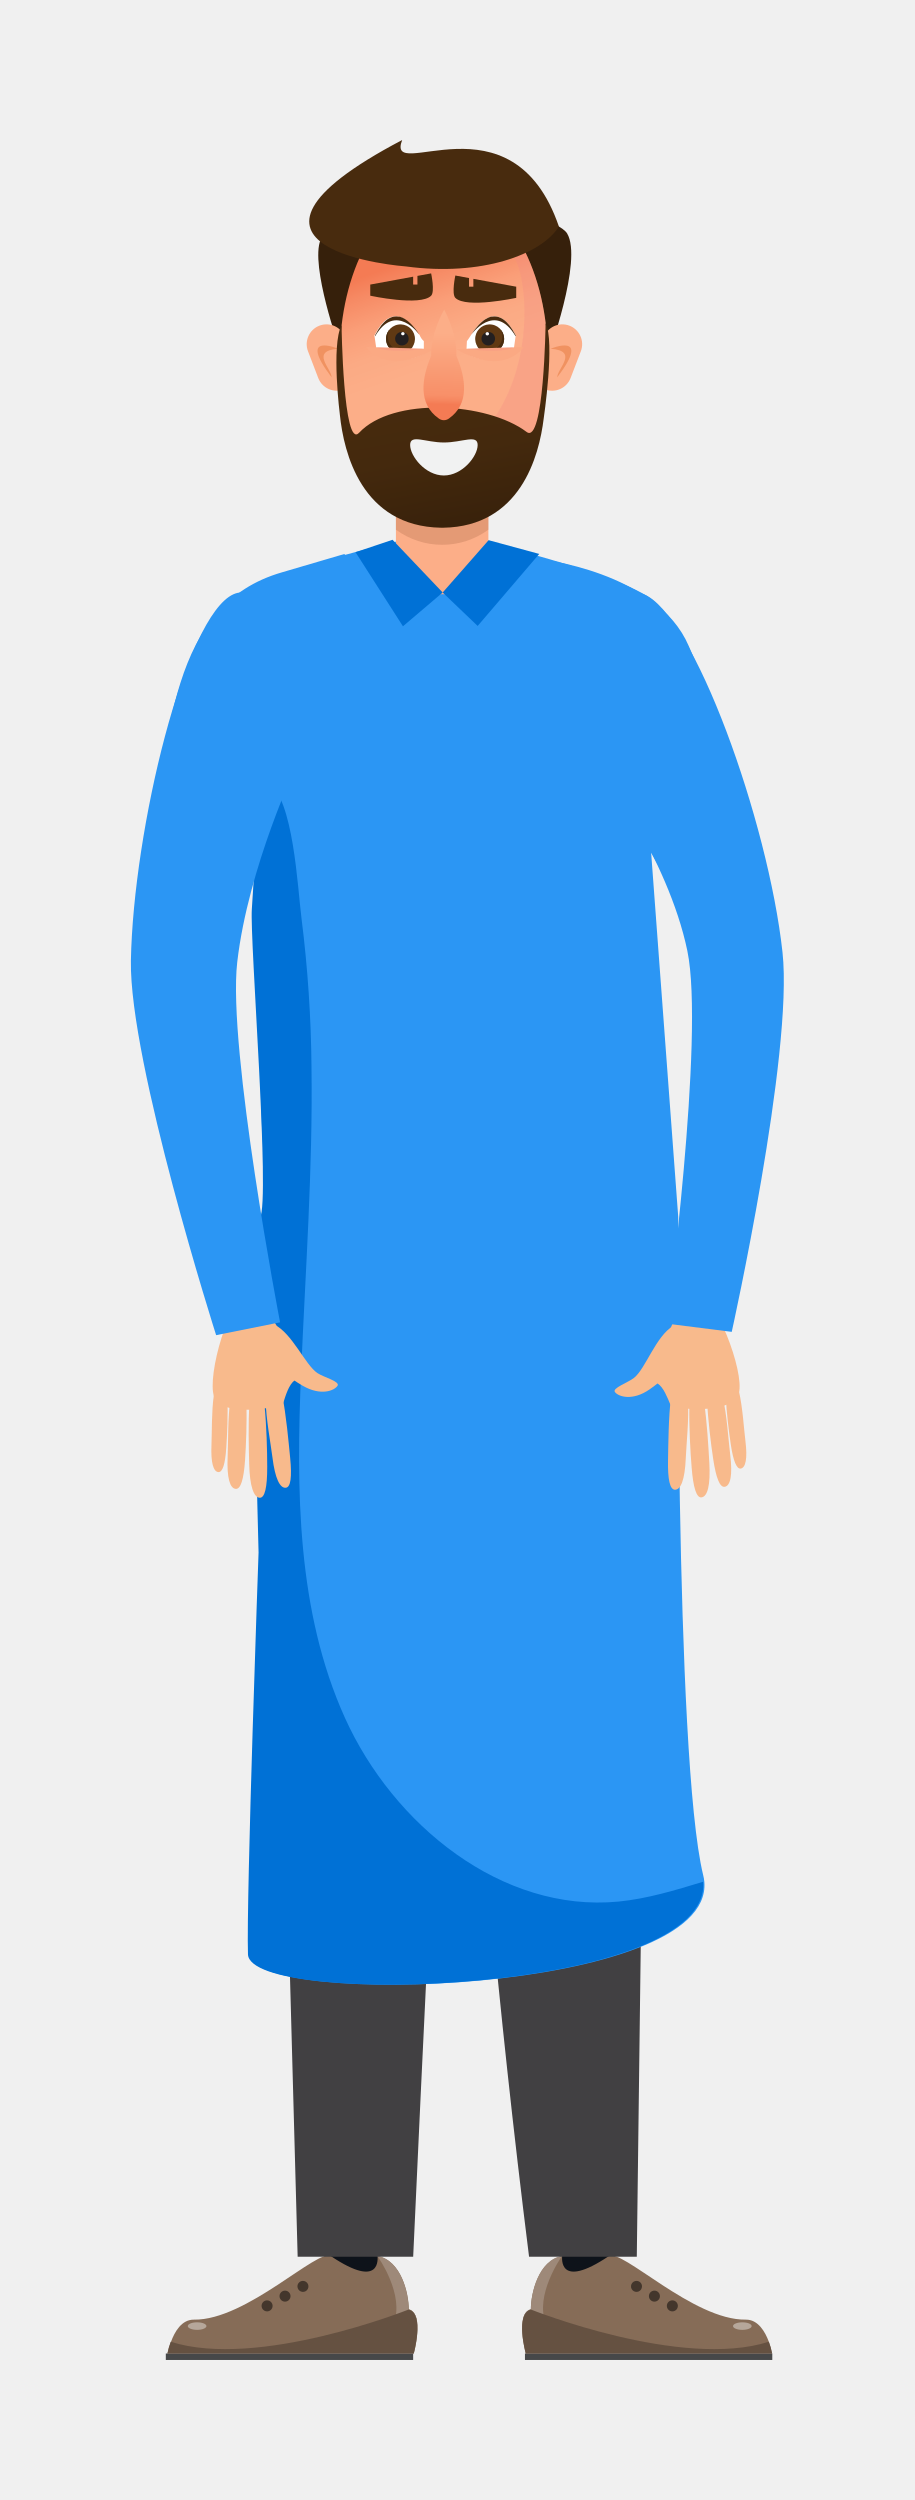
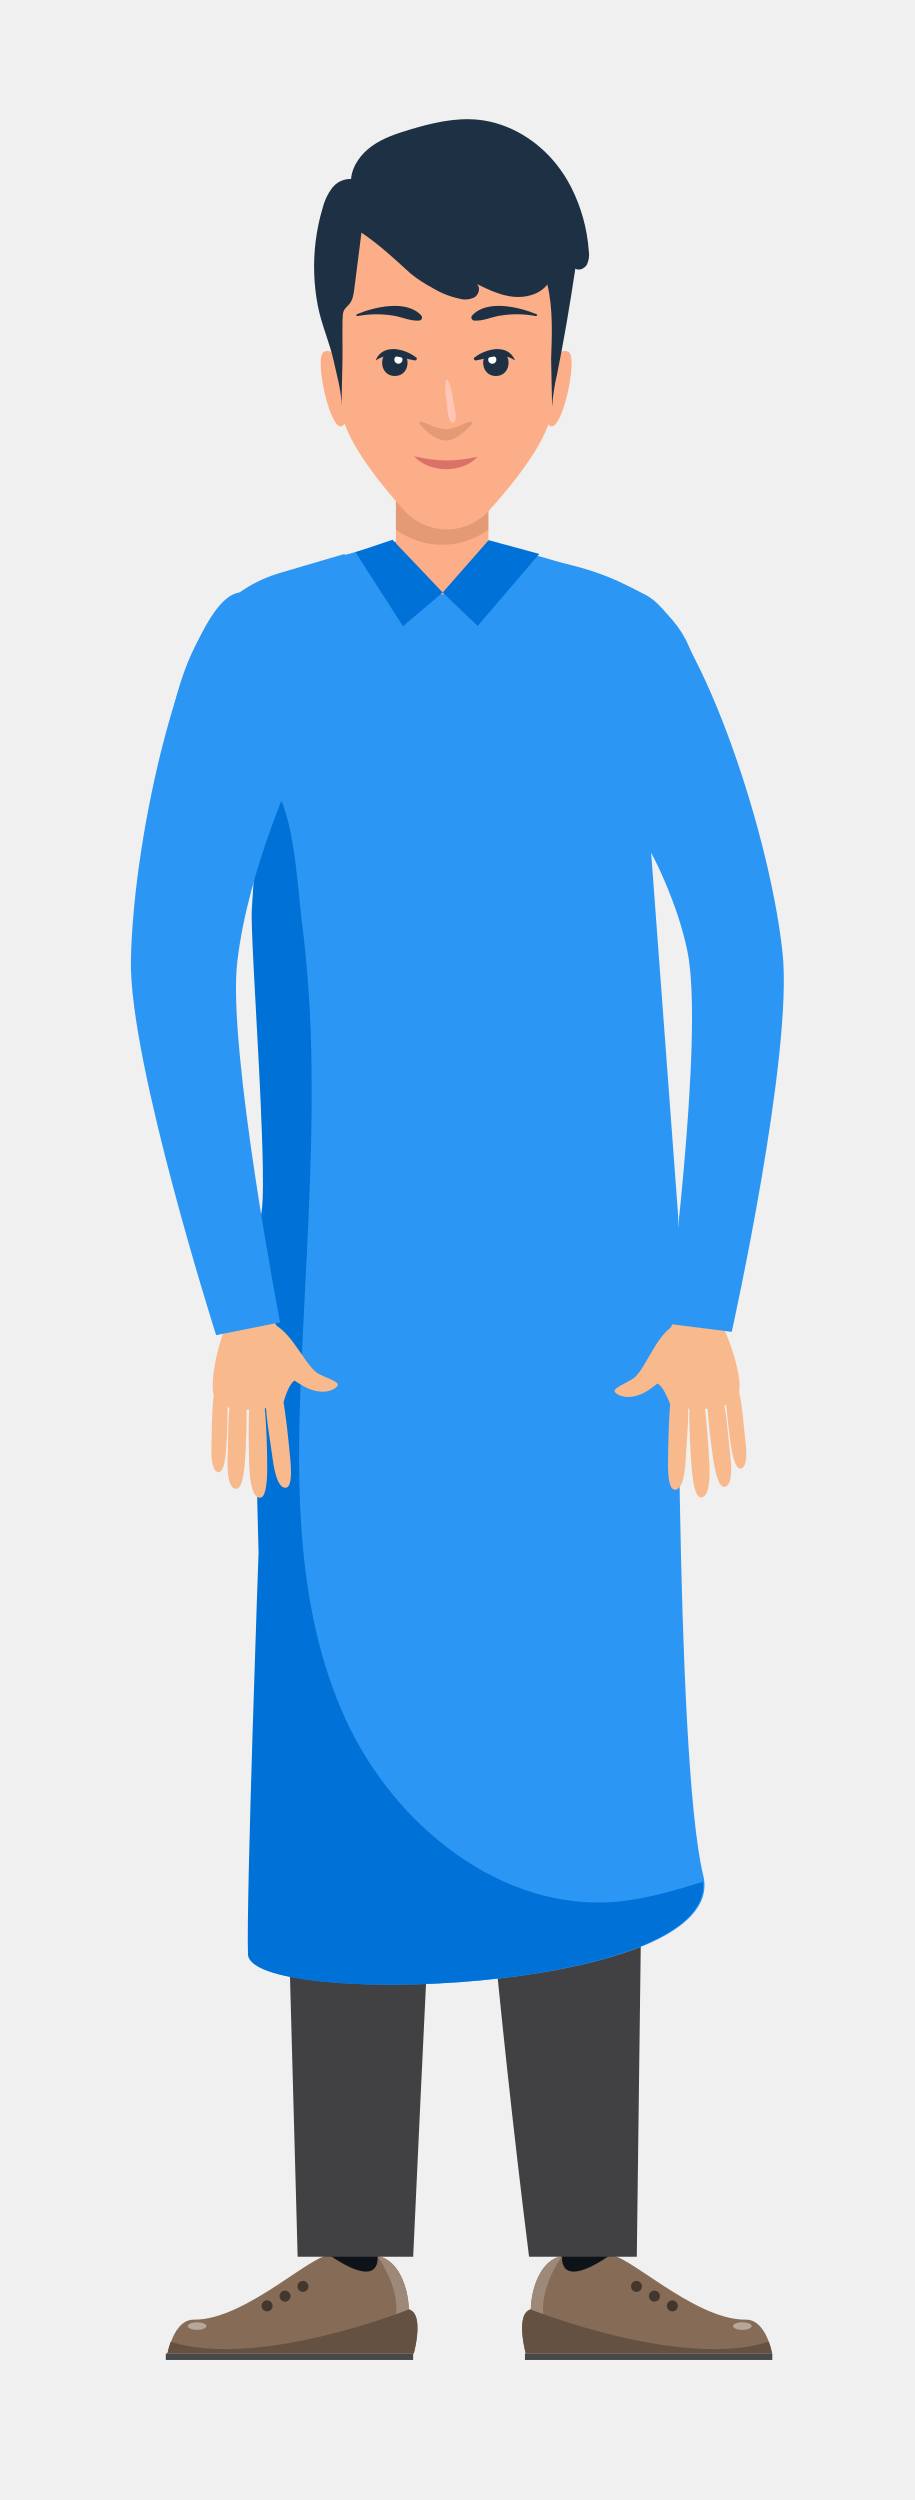
<svg xmlns="http://www.w3.org/2000/svg" viewBox="0 0 300.52 821.26">
  <defs>
-     <style>.cls-1{fill:#0e131a;}.cls-2{fill:#866c57;}.cls-3{fill:#9e8979;}.cls-4{fill:#474849;}.cls-5{fill:#655141;}.cls-6{fill:#43362c;}.cls-7{fill:#b6a79a;}.cls-8{fill:#414042;}.cls-9{fill:#2b96f4;}.cls-10{fill:#0071d6;}.cls-11{fill:#fcae88;}.cls-12{fill:#b06d4d;opacity:0.32;}.cls-13{fill:#36200b;}.cls-14{fill:#f09261;}.cls-15{fill:url(#linear-gradient);}.cls-16{fill:#f28a83;opacity:0.3;}.cls-17{fill:url(#linear-gradient-2);}.cls-18{fill:#482b0e;}.cls-19{fill:#fff;}.cls-20{fill:#603913;}.cls-21{fill:#231f20;}.cls-22{fill:#fba983;}.cls-23{fill:url(#linear-gradient-3);}.cls-24{fill:#f1f2f2;}.cls-25{fill:#f8ba8c;}</style>
-     <linearGradient id="linear-gradient" x1="134.76" y1="85.46" x2="146.71" y2="119.77" gradientUnits="userSpaceOnUse">
-       <stop offset="0" stop-color="#f47b54" />
-       <stop offset="0.17" stop-color="#f68a64" />
-       <stop offset="0.44" stop-color="#fa9e78" />
-       <stop offset="0.72" stop-color="#fbaa84" />
-       <stop offset="1" stop-color="#fcae88" />
-     </linearGradient>
-     <linearGradient id="linear-gradient-2" x1="155.71" y1="176.27" x2="145.82" y2="123.06" gradientUnits="userSpaceOnUse">
-       <stop offset="0" stop-color="#36200b" />
-       <stop offset="0.05" stop-color="#38210b" />
-       <stop offset="0.53" stop-color="#44290d" />
-       <stop offset="1" stop-color="#482b0e" />
-     </linearGradient>
-     <linearGradient id="linear-gradient-3" x1="145.6" y1="132.83" x2="146.31" y2="109.41" gradientUnits="userSpaceOnUse">
-       <stop offset="0" stop-color="#f47b54" />
-       <stop offset="0.06" stop-color="#f68760" />
-       <stop offset="0.13" stop-color="#f89069" />
-       <stop offset="0.24" stop-color="#f8936c" />
-       <stop offset="1" stop-color="#fcae88" />
-     </linearGradient>
+     <style>.cls-1{fill:#0e131a;}.cls-2{fill:#866c57;}.cls-3{fill:#9e8979;}.cls-4{fill:#474849;}.cls-5{fill:#655141;}.cls-6{fill:#43362c;}.cls-7{fill:#b6a79a;}.cls-8{fill:#414042;}.cls-9{fill:#2b96f4;}.cls-10{fill:#0071d6;}.cls-11{fill:#fcae88;}.cls-12{fill:#b06d4d;opacity:0.32;}.cls-13{fill:#f8ba8c;}.cls-14{fill:#1e3144;}.cls-15{fill:#fff;}.cls-16{fill:#db7269;}.cls-17{fill:#ffc5b6;}</style>
  </defs>
  <g id="OBJECT">
    <g id="doctor">
      <polygon class="cls-1" points="201.35 756.89 202.73 723.68 184.85 723.68 183.47 756.89 201.35 756.89" />
      <path class="cls-2" d="M253.64,773.14H172.72s-1.88-6.78-.95-11.09c.35-1.68,1.14-3,2.62-3.37,0-5.28,2.5-16.13,10.28-17.52h0c0,.38-1.42,11.23,15.3,0,4.16-2.79,27.73,21.11,45.05,20.85,4-.06,6.35,4,7.54,7.26A24.47,24.47,0,0,1,253.64,773.14Z" />
      <path class="cls-3" d="M184.67,741.05c-.24.33-9.17,12.9-5.33,22.37a22.3,22.3,0,0,1-7.57-1.49c.35-1.67,1.14-3,2.62-3.36,0-5.29,2.5-16.13,10.28-17.52Z" />
      <rect class="cls-4" x="172.45" y="773.14" width="81.25" height="2.12" />
      <path class="cls-5" d="M253.64,773.14H172.72s-3.62-13.07,1.67-14.46c0,0,49.43,19.76,78.17,10.59A24.47,24.47,0,0,1,253.64,773.14Z" />
      <path class="cls-6" d="M210.9,751.09a1.81,1.81,0,1,1-1.8-1.81A1.8,1.8,0,0,1,210.9,751.09Z" />
      <path class="cls-6" d="M216.79,754.29a1.81,1.81,0,1,1-1.81-1.81A1.81,1.81,0,0,1,216.79,754.29Z" />
      <path class="cls-6" d="M222.68,757.49a1.81,1.81,0,1,1-1.81-1.81A1.81,1.81,0,0,1,222.68,757.49Z" />
      <path class="cls-7" d="M246.92,764.13c0,.68-1.37,1.24-3.06,1.24s-3.06-.56-3.06-1.24,1.37-1.24,3.06-1.24S246.92,763.44,246.92,764.13Z" />
      <polygon class="cls-1" points="107.26 756.89 105.88 723.68 123.75 723.68 125.14 756.89 107.26 756.89" />
      <path class="cls-2" d="M55,773.14h80.92s1.88-6.78,1-11.09c-.35-1.68-1.14-3-2.62-3.37,0-5.28-2.5-16.13-10.28-17.52h0c0,.38,1.42,11.23-15.3,0-4.16-2.79-27.73,21.11-45,20.85-4.05-.06-6.35,4-7.54,7.26A24.47,24.47,0,0,0,55,773.14Z" />
      <path class="cls-3" d="M123.94,741.05c.24.33,9.17,12.9,5.33,22.37a22.3,22.3,0,0,0,7.57-1.49c-.35-1.67-1.14-3-2.62-3.36,0-5.29-2.5-16.13-10.28-17.52Z" />
      <rect class="cls-4" x="54.47" y="773.14" width="81.25" height="2.12" />
      <path class="cls-5" d="M55,773.14h80.92s3.62-13.07-1.67-14.46c0,0-49.44,19.76-78.17,10.59A24.47,24.47,0,0,0,55,773.14Z" />
      <path class="cls-6" d="M97.71,751.09a1.81,1.81,0,1,0,1.8-1.81A1.8,1.8,0,0,0,97.71,751.09Z" />
      <path class="cls-6" d="M91.82,754.29a1.81,1.81,0,1,0,1.81-1.81A1.81,1.81,0,0,0,91.82,754.29Z" />
      <path class="cls-6" d="M85.93,757.49a1.81,1.81,0,1,0,1.81-1.81A1.81,1.81,0,0,0,85.93,757.49Z" />
      <path class="cls-7" d="M61.69,764.13c0,.68,1.37,1.24,3.06,1.24s3.06-.56,3.06-1.24-1.37-1.24-3.06-1.24S61.69,763.44,61.69,764.13Z" />
      <path class="cls-8" d="M88.3,395.16l9.48,346.19h37.95c6.67-146.07,14.2-288.06,14.2-288.06s2.47,117.23,23.87,288.06h35.39l4.4-346.19Z" />
    </g>
    <path class="cls-9" d="M214.27,401.62c-20.33,15.45-102.3,13.13-124.5-.92-7.44-16.23-3.22-140.79-3.22-140.79S69,204.54,74.1,198.79c10.32-11.69,70.69-24.22,70.69-24.22s64.23,14.18,71.26,24.22c3.41,4.88-5.71,50.08-3.15,98.89C215.62,349.35,218.48,383.84,214.27,401.62Z" />
    <path class="cls-9" d="M226.28,212.27c-10.56-24.7-49.52-28.67-49.52-28.67l-4.29-1.19L160.68,192,152,196.41h-6.21l-12.93-1.23H126.2L123,192l-9.9-10c-3.37,1-9.59,2.81-20.43,6-36.78,10.62-37.4,53-44.52,99.3-2,13.33,3.2,36.5,4.57,39.34,2.38,4.95,10.92,13.89,14.22,12.75,5.25-1.8,8.17-3.78,8.09-12.11-.07-8.67,2.52-17.74,3.32-25.53v0a258.21,258.21,0,0,1,6.75-38s-1.26,25.06-2,35,6.09,95.64,2.67,101.45S85.39,510,85.39,510s-4.09,114-3.48,132c.61,17.72,152.51,13.1,149.47-23.78A13.77,13.77,0,0,0,231,616c-9.49-38.91-8.2-216.23-8.2-216.23L213.9,280.08a121.7,121.7,0,0,1,13.66,33.59c1.47,6.22,2,15,2.11,24l.53-.11a23.14,23.14,0,0,1,6-.08c1.09-1,4.42-3.48,4.21-1.85s1.38,1.27,1.61,1.22c3.83-4.39,8.5-6,14.2-15.94C256,279,235.73,234.31,226.28,212.27Z" />
    <path class="cls-10" d="M81.46,642c-.61-18.08,3.48-132,3.48-132s-3-104.09.46-109.89S82,308.51,82.73,298.61s2-35,2-35a259.09,259.09,0,0,0-6.74,38c-.27-16.38,1.75-32,10-44.68,8.48,5.32,9.77,35,11.06,44.78a418.45,418.45,0,0,1,3.28,49c.45,33.41-2,66.76-3.42,100.13-1.62,38.47-1.44,78.43,14.42,113.52s51.49,64,89.82,60.32c9.51-.93,18.67-3.74,27.84-6.52C234,655.08,82.07,659.7,81.46,642Z" />
    <rect class="cls-11" x="130.06" y="158.47" width="30.38" height="36.74" />
    <path class="cls-12" d="M130.06,158.47V174a25.7,25.7,0,0,0,30.38,0V158.47Z" />
-     <path class="cls-13" d="M166.2,67.67s17.62,5,20.09,9c5.3,8.76-6.38,40.44-6.38,40.44Z" />
-     <path class="cls-13" d="M111.61,114.64s-9.83-27.49-6.29-35.88c2.92-6.94,24.87-17,24.87-17L141.8,77.1Z" />
-     <path class="cls-11" d="M187.45,124.17a6.51,6.51,0,0,1-8.4,3.76h0a6.52,6.52,0,0,1-3.76-8.41l3.36-8.78a6.52,6.52,0,0,1,8.41-3.76h0a6.52,6.52,0,0,1,3.75,8.41Z" />
-     <path class="cls-14" d="M180.88,114.56s13.74-5.78,2.17,9.4C183.05,121.07,190.29,115.29,180.88,114.56Z" />
-     <path class="cls-11" d="M104.54,124.17a6.52,6.52,0,0,0,8.41,3.76h0a6.52,6.52,0,0,0,3.75-8.41l-3.36-8.78a6.51,6.51,0,0,0-8.4-3.76h0a6.52,6.52,0,0,0-3.76,8.41Z" />
-     <path class="cls-14" d="M111.11,114.56s-13.74-5.78-2.17,9.4C108.94,121.07,101.71,115.29,111.11,114.56Z" />
-     <path class="cls-15" d="M179.93,117.11a86.58,86.58,0,0,1-2.17,19.46h0c-.33,1.47-.71,2.89-1.11,4.29-.35,1.18-.72,2.33-1.12,3.45-5.85,16.83-17,28.19-29.74,28.19-12.54,0-23.52-11-29.45-27.35-.5-1.4-1-2.82-1.4-4.29s-.78-2.81-1.12-4.27v0a86.57,86.57,0,0,1-2.18-19.46c0-2.5.11-5,.31-7.37,0-.15,0-.22,0-.22,2.29-27,16.57-47.78,33.83-47.78s31.64,20.92,33.85,48.05C179.82,112.18,179.93,114.63,179.93,117.11Z" />
-     <path class="cls-16" d="M179.91,117.11a87.16,87.16,0,0,1-2.17,19.46h0c-.33,1.47-.71,2.89-1.12,4.29-.31,1.07-.65,2.12-1,3.14,0,.1-.07.21-.11.32-5.85,16.82-17,28.19-29.74,28.19-7.62,0-14.66-4.06-20.35-10.91,59.3-14.52,47.35-77.77,42.57-77.48-26.18,1.61-39.35-2.69-43.72-10,5.87-7.73,13.35-12.35,21.5-12.35,16.54,0,30.33,19.07,33.47,44.4.15,1.2.28,2.41.38,3.65C179.8,112.18,179.91,114.63,179.91,117.11Z" />
-     <path class="cls-17" d="M179.23,106.17s-.49,40.05-6.23,35.73c-13-9.8-44-11.62-55.06.29-5.18,5.58-5.74-35.38-5.74-35.38-3.46,6.67-.54,29.55-.54,29.55h0c1.26,12.22,7.07,36.57,33.24,37h.71c25.26-.39,31.48-23.39,33-35.9h0S182.36,112.15,179.23,106.17Z" />
-     <path class="cls-18" d="M155.5,91.6v2.58h-1.42V91.34l-4.5-.83s-1.29,6,0,7.34c3.55,3.57,20,0,20,0V94.18Z" />
-     <path class="cls-18" d="M135.72,90.89v2.59h1.41V90.63l4.5-.82s1.29,6,0,7.33c-3.54,3.57-20,0-20,0V93.48Z" />
-     <path class="cls-11" d="M169.75,110.79c-.11-.23-.21-.44-.32-.65h0C169.54,110.34,169.64,110.56,169.75,110.79Z" />
-     <path class="cls-19" d="M169.59,110.45l-.16-.31-.05.34-.77,5.38a14.79,14.79,0,0,1-15.42.21l.19-4h0c.53-.66.94-1.37,1.41-2.09h0l.44-.66c.16-.24.34-.49.51-.73l.21-.28.21-.27c.35-.45.72-.89,1.1-1.3l.47-.47q.24-.24.48-.45l.25-.21.25-.21.25-.19c.17-.13.34-.24.51-.35a6.85,6.85,0,0,1,.79-.44l.25-.11a5.37,5.37,0,0,1,.56-.21l.28-.08.16,0,.15,0a4.52,4.52,0,0,1,1.6,0l.52.13a6.51,6.51,0,0,1,2.69,1.74c.27.28.55.58.82.92a19.87,19.87,0,0,1,2,3.17c0,.08.09.16.13.25Z" />
-     <path class="cls-18" d="M169.43,110.14l-.05.34c-6.8-11.55-14.59-.5-14.59-.5v0h0l.44-.66c.16-.24.34-.49.51-.73l.21-.28.21-.27c.35-.45.72-.89,1.1-1.3l.47-.47q.24-.24.48-.45l.25-.21.25-.21.25-.19c.17-.13.34-.24.51-.35a6.85,6.85,0,0,1,.79-.44l.25-.11a5.37,5.37,0,0,1,.56-.21l.28-.08.16,0,.15,0a4.52,4.52,0,0,1,1.6,0l.52.13a6.51,6.51,0,0,1,2.69,1.74c.27.28.55.58.82.92a19.87,19.87,0,0,1,2,3.17C169.34,110,169.39,110.05,169.43,110.14Z" />
-     <path class="cls-20" d="M165.54,112.09a4.75,4.75,0,1,1-3.92-5.46A4.76,4.76,0,0,1,165.54,112.09Z" />
-     <path class="cls-18" d="M164.4,108.16a4.69,4.69,0,0,1,.56,3.12,4.75,4.75,0,0,1-5.46,3.92,4.69,4.69,0,0,1-2.78-1.53,4.75,4.75,0,0,0,8.82-1.58A4.72,4.72,0,0,0,164.4,108.16Z" />
-     <path class="cls-21" d="M162.6,111.62a2.23,2.23,0,1,1-1.84-2.56A2.23,2.23,0,0,1,162.6,111.62Z" />
-     <path class="cls-19" d="M160.65,109.72a.58.58,0,0,1-.66.47.58.58,0,0,1-.48-.66.58.58,0,0,1,1.14.19Z" />
-     <path class="cls-22" d="M149.83,114.67,172,114S165.88,124,149.83,114.67Z" />
-     <path class="cls-16" d="M168.71,114.09c-3.72,2.2-15.52.55-15.52.55l.8-.1Z" />
-     <path class="cls-19" d="M122.83,110.45c.06-.1.11-.21.16-.31l.05.34.78,5.38a14.77,14.77,0,0,0,15.41.21l0-4h0a5,5,0,0,1-1.41-2.09h0a1.87,1.87,0,0,1-.64-.66l-.52-.73-.21-.28-.21-.27c-.35-.45-.72-.89-1.1-1.3l-.47-.47q-.24-.24-.48-.45l-.25-.21-.25-.21-.25-.19c-.17-.13-.34-.24-.51-.35a6.85,6.85,0,0,0-.79-.44l-.25-.11a5.37,5.37,0,0,0-.56-.21l-.28-.08-.16,0a.8.8,0,0,0-.15,0,4.47,4.47,0,0,0-1.59,0l-.53.13A6.51,6.51,0,0,0,126,105.8c-.27.28-.55.58-.82.92a19.87,19.87,0,0,0-2,3.17c0,.08-.09.16-.13.25Z" />
-     <path class="cls-18" d="M123.2,110.14l0,.34c6.81-11.55,14.6-.5,14.6-.5v0h0l-.44-.66c-.17-.24-.34-.49-.52-.73l-.2-.28-.21-.27c-.35-.45-.72-.89-1.11-1.3l-.46-.47c-.16-.16-.32-.31-.49-.45l-.24-.21-.25-.21-.26-.19c-.17-.13-.33-.24-.5-.35a6.85,6.85,0,0,0-.79-.44l-.25-.11q-.28-.12-.57-.21l-.27-.08-.16,0-.15,0a4.52,4.52,0,0,0-1.6,0l-.52.13a6.45,6.45,0,0,0-2.69,1.74,10.69,10.69,0,0,0-.82.92,19.87,19.87,0,0,0-2,3.17A2,2,0,0,0,123.2,110.14Z" />
-     <path class="cls-20" d="M126.88,112.09a4.75,4.75,0,1,0,3.92-5.46A4.76,4.76,0,0,0,126.88,112.09Z" />
-     <path class="cls-18" d="M128,108.16a4.69,4.69,0,0,0-.56,3.12,4.75,4.75,0,0,0,5.46,3.92,4.69,4.69,0,0,0,2.78-1.53,4.75,4.75,0,1,1-7.68-5.51Z" />
-     <path class="cls-21" d="M129.83,111.62a2.23,2.23,0,1,0,1.83-2.56A2.22,2.22,0,0,0,129.83,111.62Z" />
-     <path class="cls-19" d="M131.77,109.72a.58.58,0,0,0,1.14-.19.58.58,0,0,0-1.14.19Z" />
-     <path class="cls-22" d="M142.59,114.67,120.38,114S126.54,124,142.59,114.67Z" />
-     <path class="cls-16" d="M123.71,114.09c3.72,2.2,15.52.55,15.52.55l-.79-.1Z" />
-     <path class="cls-23" d="M149.92,116.87c.25-7.47-4-15.16-4-15.16s-4.52,7.69-4.27,15.16c-3.14,7.39-4.4,15.8,2.48,20.6a2.79,2.79,0,0,0,1.65.57h.06a2.79,2.79,0,0,0,1.65-.57C154.31,132.67,153.05,124.26,149.92,116.87Z" />
-     <path class="cls-18" d="M133.39,87.53S62.69,82.47,132.11,46c-5.64,14.8,36.12-16.46,51.49,28.41C177.89,83.61,158.17,90.88,133.39,87.53Z" />
-     <path class="cls-24" d="M134.73,146.17c0-3.66,5-.82,11.09-.81s11.1-2.83,11.09.84-5,10-11.1,10S134.73,149.84,134.73,146.17Z" />
-     <path class="cls-25" d="M242.71,457.72c2-7.12-8-33.05-14-32.9C223.7,425,215.66,445,216,454.5c1.94,1.09,3.37,4.92,4.16,6.78S240.73,464.85,242.71,457.72Z" />
-     <path class="cls-25" d="M227.2,482c-.42-5.18-.89-13.32-.74-20.43a15.84,15.84,0,0,0,4.82-1c1,6.6,1.45,15,1.74,20,.41,7.33-.6,11.07-2.55,11.32C228.8,492.15,227.72,488.72,227.2,482Z" />
-     <path class="cls-25" d="M234.28,479.24c-.72-4.83-1.69-12.44-2-19.1a19.81,19.81,0,0,0,5.11-1.38c1.43,6.14,1.89,14.29,2.47,19,.86,6.84.09,10.37-1.8,10.66C236.47,488.68,235.21,485.5,234.28,479.24Z" />
-     <path class="cls-25" d="M240.08,474.59c-.62-4.12-1.45-10.62-1.69-16.3a16.34,16.34,0,0,0,4.37-1.18c1.22,5.25,1.6,12.19,2.11,16.22.73,5.84.07,8.85-1.54,9.1C242,482.65,240.87,479.94,240.08,474.59Z" />
-     <path class="cls-25" d="M219.45,479.69c.09-4.88.14-14.33,1-20.94,1.62.14,4,1.6,5.53,1.26.39,6.3-.51,14.4-.71,19.16-.29,6.89-1.63,10.24-3.54,10.22C220.05,489.37,219.33,486,219.45,479.69Z" />
-     <path class="cls-25" d="M208.27,452.64c3.82-3,7.17-13.75,12.93-17.1.88,1.38,5.28,8.1,6.49,9.12-4.78,4.13-10.37,9-14.27,11.74-5.66,3.94-10.28,2.42-11.41.89C201,456,206.34,454.18,208.27,452.64Z" />
+     <path class="cls-13" d="M242.71,457.72c2-7.12-8-33.05-14-32.9C223.7,425,215.66,445,216,454.5c1.94,1.09,3.37,4.92,4.16,6.78S240.73,464.85,242.71,457.72Z" />
+     <path class="cls-13" d="M227.2,482c-.42-5.18-.89-13.32-.74-20.43a15.84,15.84,0,0,0,4.82-1c1,6.6,1.45,15,1.74,20,.41,7.33-.6,11.07-2.55,11.32C228.8,492.15,227.72,488.72,227.2,482Z" />
+     <path class="cls-13" d="M234.28,479.24c-.72-4.83-1.69-12.44-2-19.1a19.81,19.81,0,0,0,5.11-1.38c1.43,6.14,1.89,14.29,2.47,19,.86,6.84.09,10.37-1.8,10.66C236.47,488.68,235.21,485.5,234.28,479.24Z" />
+     <path class="cls-13" d="M240.08,474.59c-.62-4.12-1.45-10.62-1.69-16.3a16.34,16.34,0,0,0,4.37-1.18c1.22,5.25,1.6,12.19,2.11,16.22.73,5.84.07,8.85-1.54,9.1C242,482.65,240.87,479.94,240.08,474.59Z" />
+     <path class="cls-13" d="M219.45,479.69c.09-4.88.14-14.33,1-20.94,1.62.14,4,1.6,5.53,1.26.39,6.3-.51,14.4-.71,19.16-.29,6.89-1.63,10.24-3.54,10.22C220.05,489.37,219.33,486,219.45,479.69Z" />
+     <path class="cls-13" d="M208.27,452.64c3.82-3,7.17-13.75,12.93-17.1.88,1.38,5.28,8.1,6.49,9.12-4.78,4.13-10.37,9-14.27,11.74-5.66,3.94-10.28,2.42-11.41.89C201,456,206.34,454.18,208.27,452.64Z" />
    <path class="cls-9" d="M240.38,437.52l-21.3-2.69s12.52-94.52,6.72-122.45c-6.42-30.95-29.71-61.6-29.71-61.6s-1.28-61.71,15.19-55.65,41.09,74.7,45.78,117.74C260.68,346.08,240.38,437.52,240.38,437.52Z" />
-     <path class="cls-25" d="M70.35,458.91c-2.54-7,5.26-33.6,11.29-33.93,5-.28,14.64,19.09,15.1,28.55-1.85,1.25-3,5.18-3.61,7.1S72.91,465.85,70.35,458.91Z" />
-     <path class="cls-25" d="M87.78,481.88c0-5.2-.19-13.35-.91-20.42a16.13,16.13,0,0,1-4.9-.63c-.5,6.66-.23,15.06-.11,20.11.18,7.33,1.5,11,3.46,11.08C87,492.1,87.8,488.59,87.78,481.88Z" />
-     <path class="cls-25" d="M80.5,479.67c.32-4.87.67-12.53.42-19.2a19.82,19.82,0,0,1-5.21-1c-.93,6.24-.72,14.39-.93,19.14-.3,6.89.75,10.35,2.65,10.49C79.07,489.26,80.07,486,80.5,479.67Z" />
-     <path class="cls-25" d="M74.34,475.51c.28-4.16.58-10.7.37-16.39a16.42,16.42,0,0,1-4.46-.82c-.78,5.33-.61,12.28-.78,16.34-.26,5.88.64,8.83,2.26,8.95C73.13,483.69,74,480.9,74.34,475.51Z" />
-     <path class="cls-25" d="M95.32,478.93c-.49-4.86-1.3-14.28-2.66-20.8-1.6.27-3.84,1.91-5.41,1.7.13,6.31,1.67,14.32,2.26,19,.84,6.84,2.45,10.08,4.35,9.9C95.5,488.61,95.94,485.23,95.32,478.93Z" />
-     <path class="cls-25" d="M104.27,451.06c-4.06-2.72-8.26-13.13-14.28-16-.75,1.44-4.6,8.5-5.72,9.61,5.09,3.73,11.07,8.16,15.17,10.55,6,3.47,10.44,1.59,11.45,0C111.76,453.79,106.32,452.44,104.27,451.06Z" />
+     <path class="cls-13" d="M70.35,458.91c-2.54-7,5.26-33.6,11.29-33.93,5-.28,14.64,19.09,15.1,28.55-1.85,1.25-3,5.18-3.61,7.1S72.91,465.85,70.35,458.91Z" />
+     <path class="cls-13" d="M87.78,481.88c0-5.2-.19-13.35-.91-20.42a16.13,16.13,0,0,1-4.9-.63c-.5,6.66-.23,15.06-.11,20.11.18,7.33,1.5,11,3.46,11.08C87,492.1,87.8,488.59,87.78,481.88Z" />
+     <path class="cls-13" d="M80.5,479.67c.32-4.87.67-12.53.42-19.2a19.82,19.82,0,0,1-5.21-1c-.93,6.24-.72,14.39-.93,19.14-.3,6.89.75,10.35,2.65,10.49C79.07,489.26,80.07,486,80.5,479.67Z" />
+     <path class="cls-13" d="M74.34,475.51c.28-4.16.58-10.7.37-16.39a16.42,16.42,0,0,1-4.46-.82c-.78,5.33-.61,12.28-.78,16.34-.26,5.88.64,8.83,2.26,8.95C73.13,483.69,74,480.9,74.34,475.51Z" />
+     <path class="cls-13" d="M95.32,478.93c-.49-4.86-1.3-14.28-2.66-20.8-1.6.27-3.84,1.91-5.41,1.7.13,6.31,1.67,14.32,2.26,19,.84,6.84,2.45,10.08,4.35,9.9C95.5,488.61,95.94,485.23,95.32,478.93Z" />
+     <path class="cls-13" d="M104.27,451.06c-4.06-2.72-8.26-13.13-14.28-16-.75,1.44-4.6,8.5-5.72,9.61,5.09,3.73,11.07,8.16,15.17,10.55,6,3.47,10.44,1.59,11.45,0C111.76,453.79,106.32,452.44,104.27,451.06Z" />
    <path class="cls-9" d="M71,438.61l21-4.22s-17.32-90-14.07-118.28c3.59-31.3,19.75-65.33,19.75-65.33s-5.1-62.78-21-55.56S43.81,272.34,43,315.57C42.43,348.93,71,438.61,71,438.61Z" />
    <polygon class="cls-10" points="145.42 194.64 132.37 205.74 116.79 181.4 128.95 177.32 145.42 194.64" />
    <polygon class="cls-10" points="145.42 194.64 156.91 205.63 177.14 181.97 160.51 177.45 145.42 194.64" />
+     <path class="cls-11" d="M180.65,120.14s2.78-6.32,6.12-4.53-2.38,27.64-6.31,24.16S180.65,120.14,180.65,120.14Z" />
+     <path class="cls-11" d="M112.47,120.14s-2.78-6.32-6.12-4.53,2.39,27.64,6.32,24.16S112.47,120.14,112.47,120.14Z" />
+     <path class="cls-11" d="M146.75,173.94h0a19.05,19.05,0,0,1-14.13-6.43c-7.83-8.68-20.44-24.16-20.44-33.82L110,96.44c0-20.38,17.62-33.37,36.71-33.37h0c11.83,0,23.09,4.89,29.95,13.46a30.93,30.93,0,0,1,6.76,19.66l-2.14,37.5c0,9.66-12.62,25.14-20.45,33.82A19,19,0,0,1,146.75,173.94Z" />
+     <path class="cls-14" d="M187.67,61.58a45.23,45.23,0,0,0-4.75-7.43c-6.3-8-15.66-13.77-25.8-14.81-7.69-.78-15.39,1.09-22.79,3.32-4.23,1.28-8.5,2.72-12.1,5.28s-6.51,6.45-6.91,10.85a7.59,7.59,0,0,0-6.25,3A18.23,18.23,0,0,0,106,68.29a66.66,66.66,0,0,0-2.29,10.85,68,68,0,0,0,.68,21.25c1.22,6.35,3.88,12,5.27,18.36,1,4.7,2.62,10,2.52,14.85,0,0,.33-15.72.33-15.74.07-3.42-.07-6.84,0-10.26a37.8,37.8,0,0,1,.13-4.39c.2-1.56,1-2.09,2-3.19,1.24-1.35,1.52-3.29,1.75-5.11q1.17-9.24,2.35-18.5c5.91,4,11,8.76,16.24,13.54a44.2,44.2,0,0,0,7,4.58,28.5,28.5,0,0,0,9,3.6,6.79,6.79,0,0,0,4.93-.49c1.43-.92,2-3.2.76-4.33,3.77,1.84,7.64,3.7,11.81,4.16s8.77-.73,11.33-4c1.87,7.79,1.54,16.45,1.23,24.44l.33,15.74A65.06,65.06,0,0,1,183,122.94c2.32-11.54,4.25-23,6-34.69,1.3.8,3.1-.06,3.84-1.39a7.85,7.85,0,0,0,.58-4.46A55.24,55.24,0,0,0,187.67,61.58Z" />
+     <path class="cls-12" d="M151.43,139.7a21.64,21.64,0,0,1-5,1.39,21.62,21.62,0,0,1-5-1.39c-2.06-1-3.83-1.5-3.78-.87s4.76,5.88,8.78,5.88,8.74-5.25,8.78-5.88S153.49,138.73,151.43,139.7Z" />
+     <path class="cls-14" d="M129.71,123.51c5.56,0,5.57-8.65,0-8.65s-5.57,8.65,0,8.65Z" />
+     <path class="cls-15" d="M132.21,118.16a1.33,1.33,0,1,1-1.33-1.34A1.33,1.33,0,0,1,132.21,118.16Z" />
+     <path class="cls-14" d="M123.55,118.34c4.12-2.85,8.35-.67,12.68.06.48.08,1-.54.54-.92-3.76-3-11-4.7-13.31.77,0,0,0,.13.09.09Z" />
+     <path class="cls-14" d="M162.89,123.51c-5.56,0-5.57-8.65,0-8.65s5.57,8.65,0,8.65Z" />
+     <path class="cls-15" d="M160.38,118.16a1.34,1.34,0,1,0,1.33-1.34A1.34,1.34,0,0,0,160.38,118.16Z" />
+     <path class="cls-14" d="M169.13,118.25c-2.34-5.47-9.55-3.75-13.31-.77-.48.38.06,1,.54.92,4.33-.73,8.57-2.91,12.68-.06.06,0,.11,0,.09-.09Z" />
+     <path class="cls-14" d="M117.42,103.84a34,34,0,0,1,11.81-.15c2.81.44,5.6,1.84,8.42,1.62a1,1,0,0,0,.7-1.71c-4.84-5.3-15.45-2.73-21.1-.39a.33.33,0,0,0,.17.63Z" />
+     <path class="cls-14" d="M176.25,103.21c-5.66-2.35-16.26-4.91-21.11.39a1,1,0,0,0,.71,1.71c2.79.22,5.63-1.19,8.41-1.62a33.7,33.7,0,0,1,11.81.15.33.33,0,0,0,.18-.63Z" />
+     <path class="cls-16" d="M136,149.86c1.87.43,3.59.81,5.31,1a38.64,38.64,0,0,0,5.12.4,36.94,36.94,0,0,0,5.13-.29c1.73-.2,3.46-.54,5.34-.92a12.11,12.11,0,0,1-4.79,3.12,16.19,16.19,0,0,1-11.39-.13A12.15,12.15,0,0,1,136,149.86Z" />
+     <path class="cls-17" d="M146.54,124.82c-.56,2.56-.14,5,.21,7.57.27,2,.19,4.44,1.37,6.12a.77.77,0,0,0,1.4-.18c.57-2-.23-4.25-.57-6.24-.42-2.55-.68-5-1.88-7.34a.29.29,0,0,0-.53.07Z" />
  </g>
</svg>
